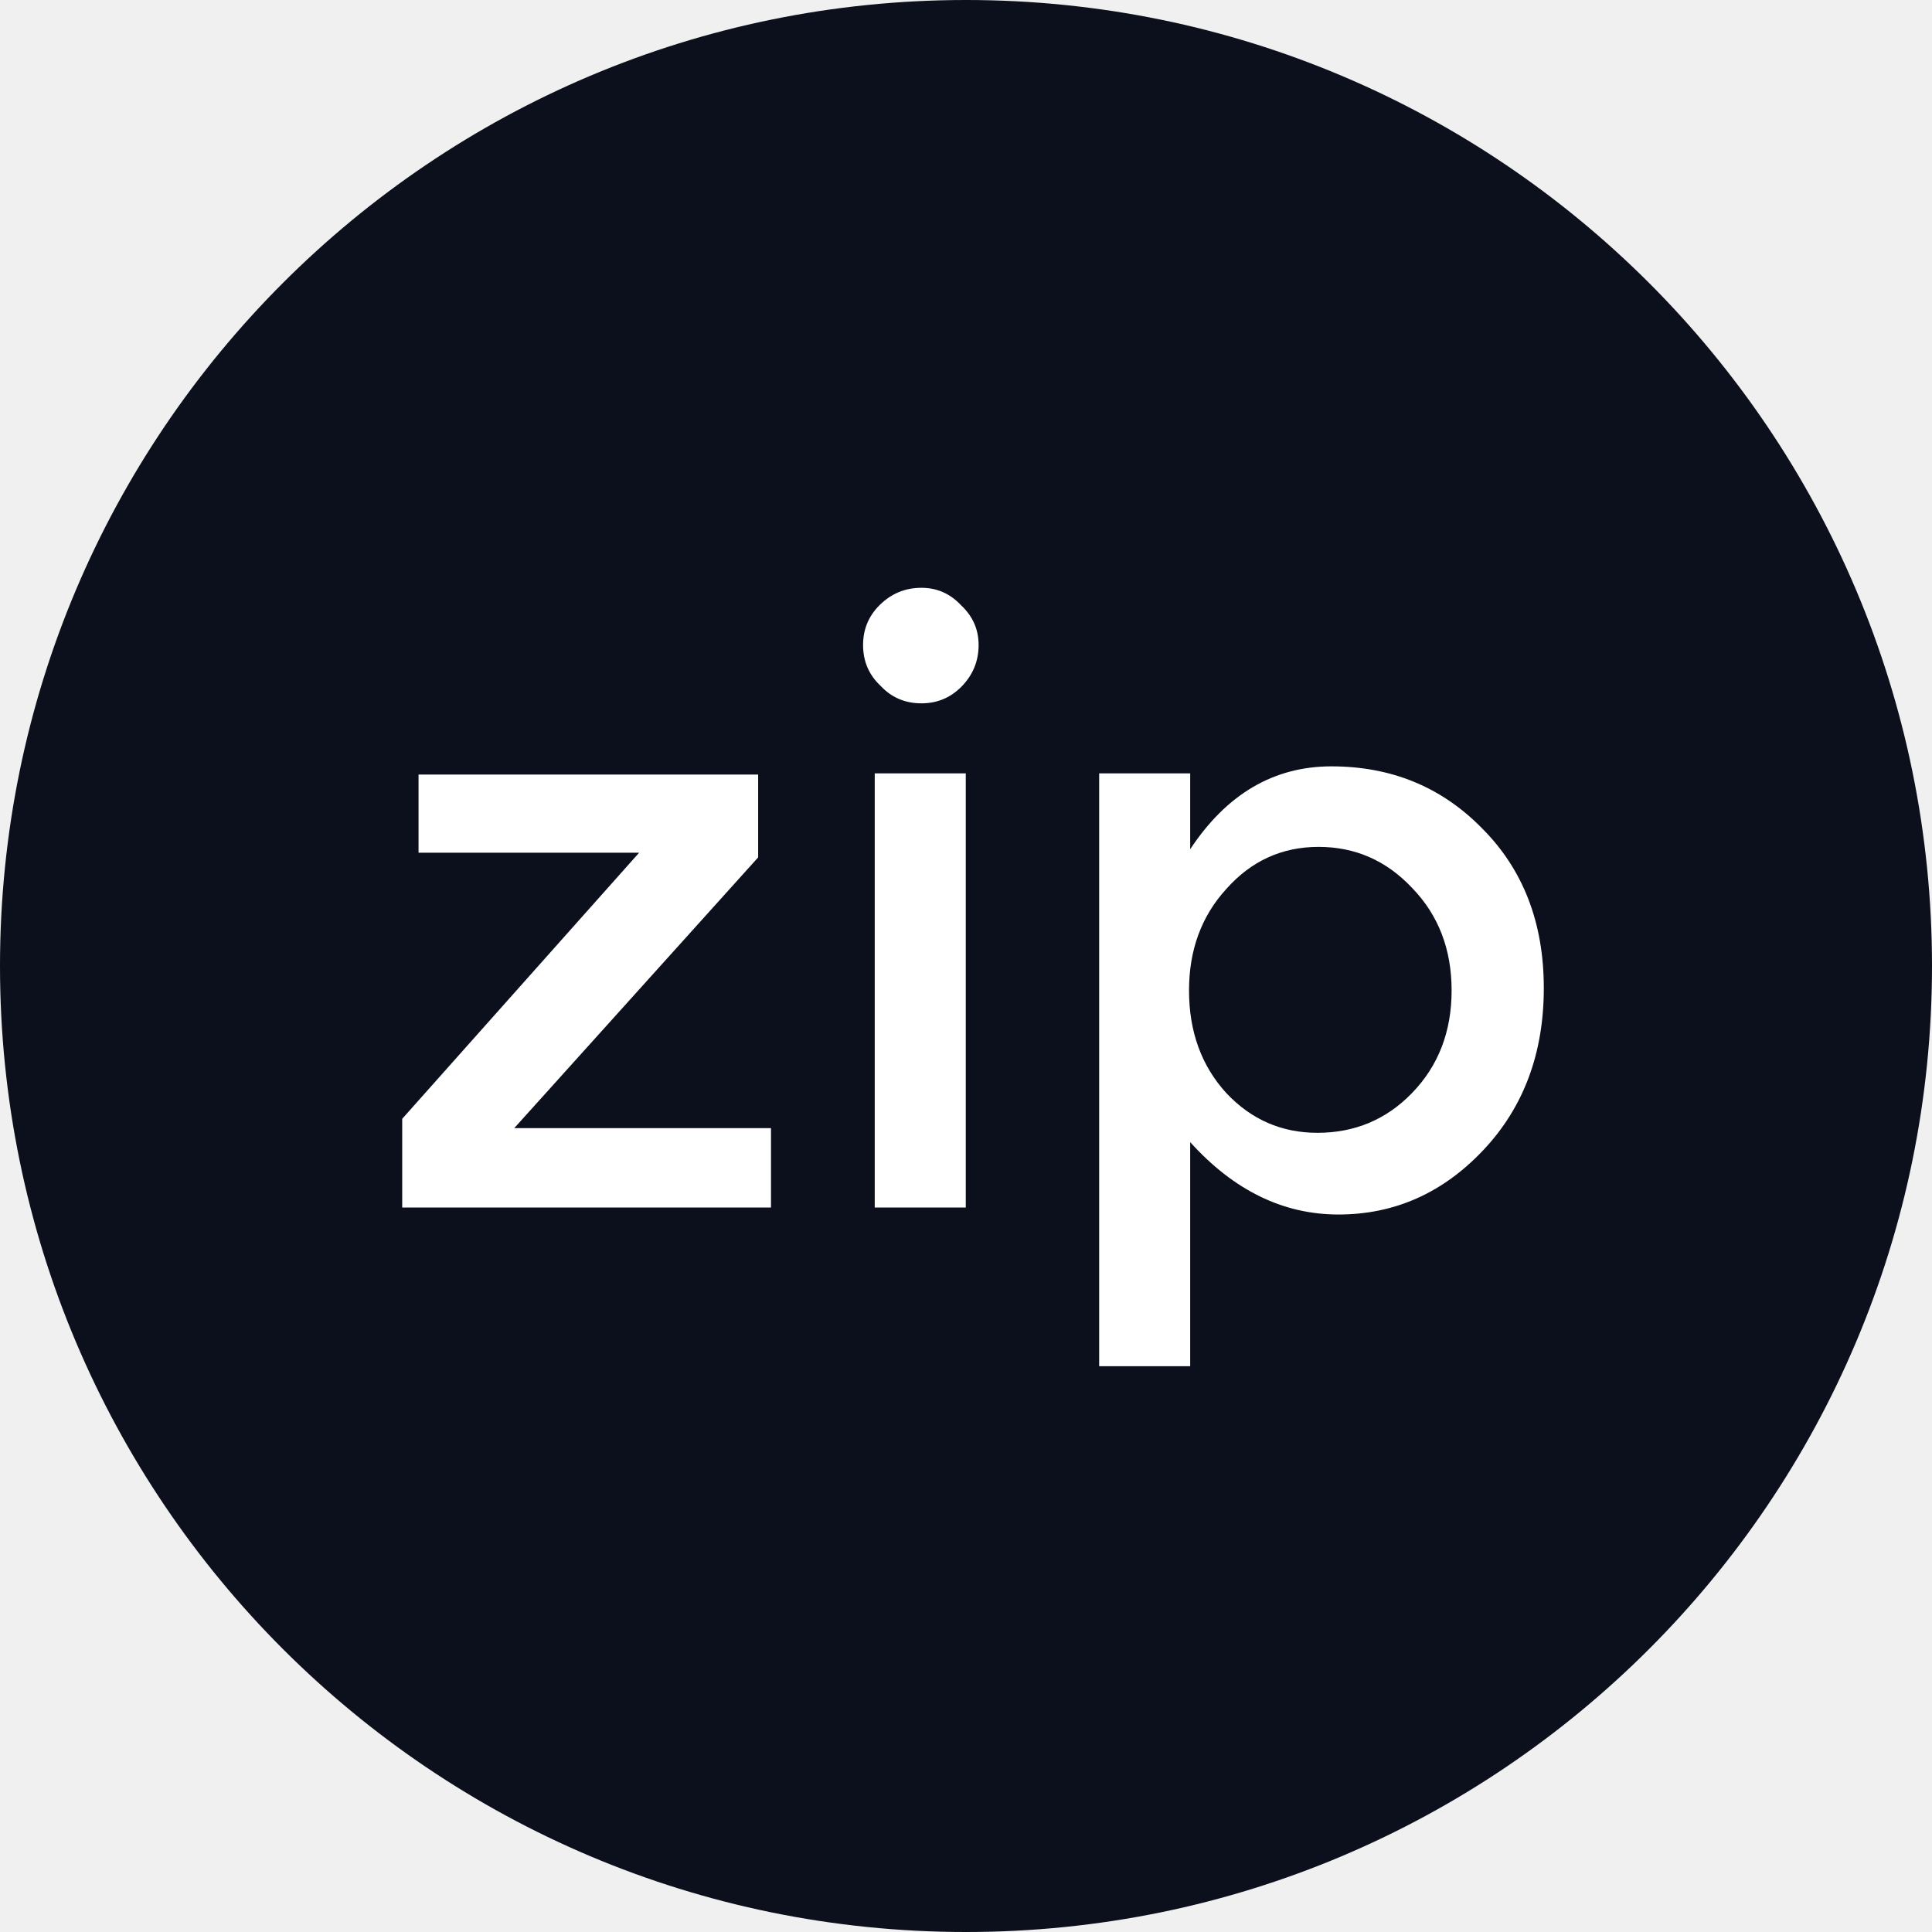
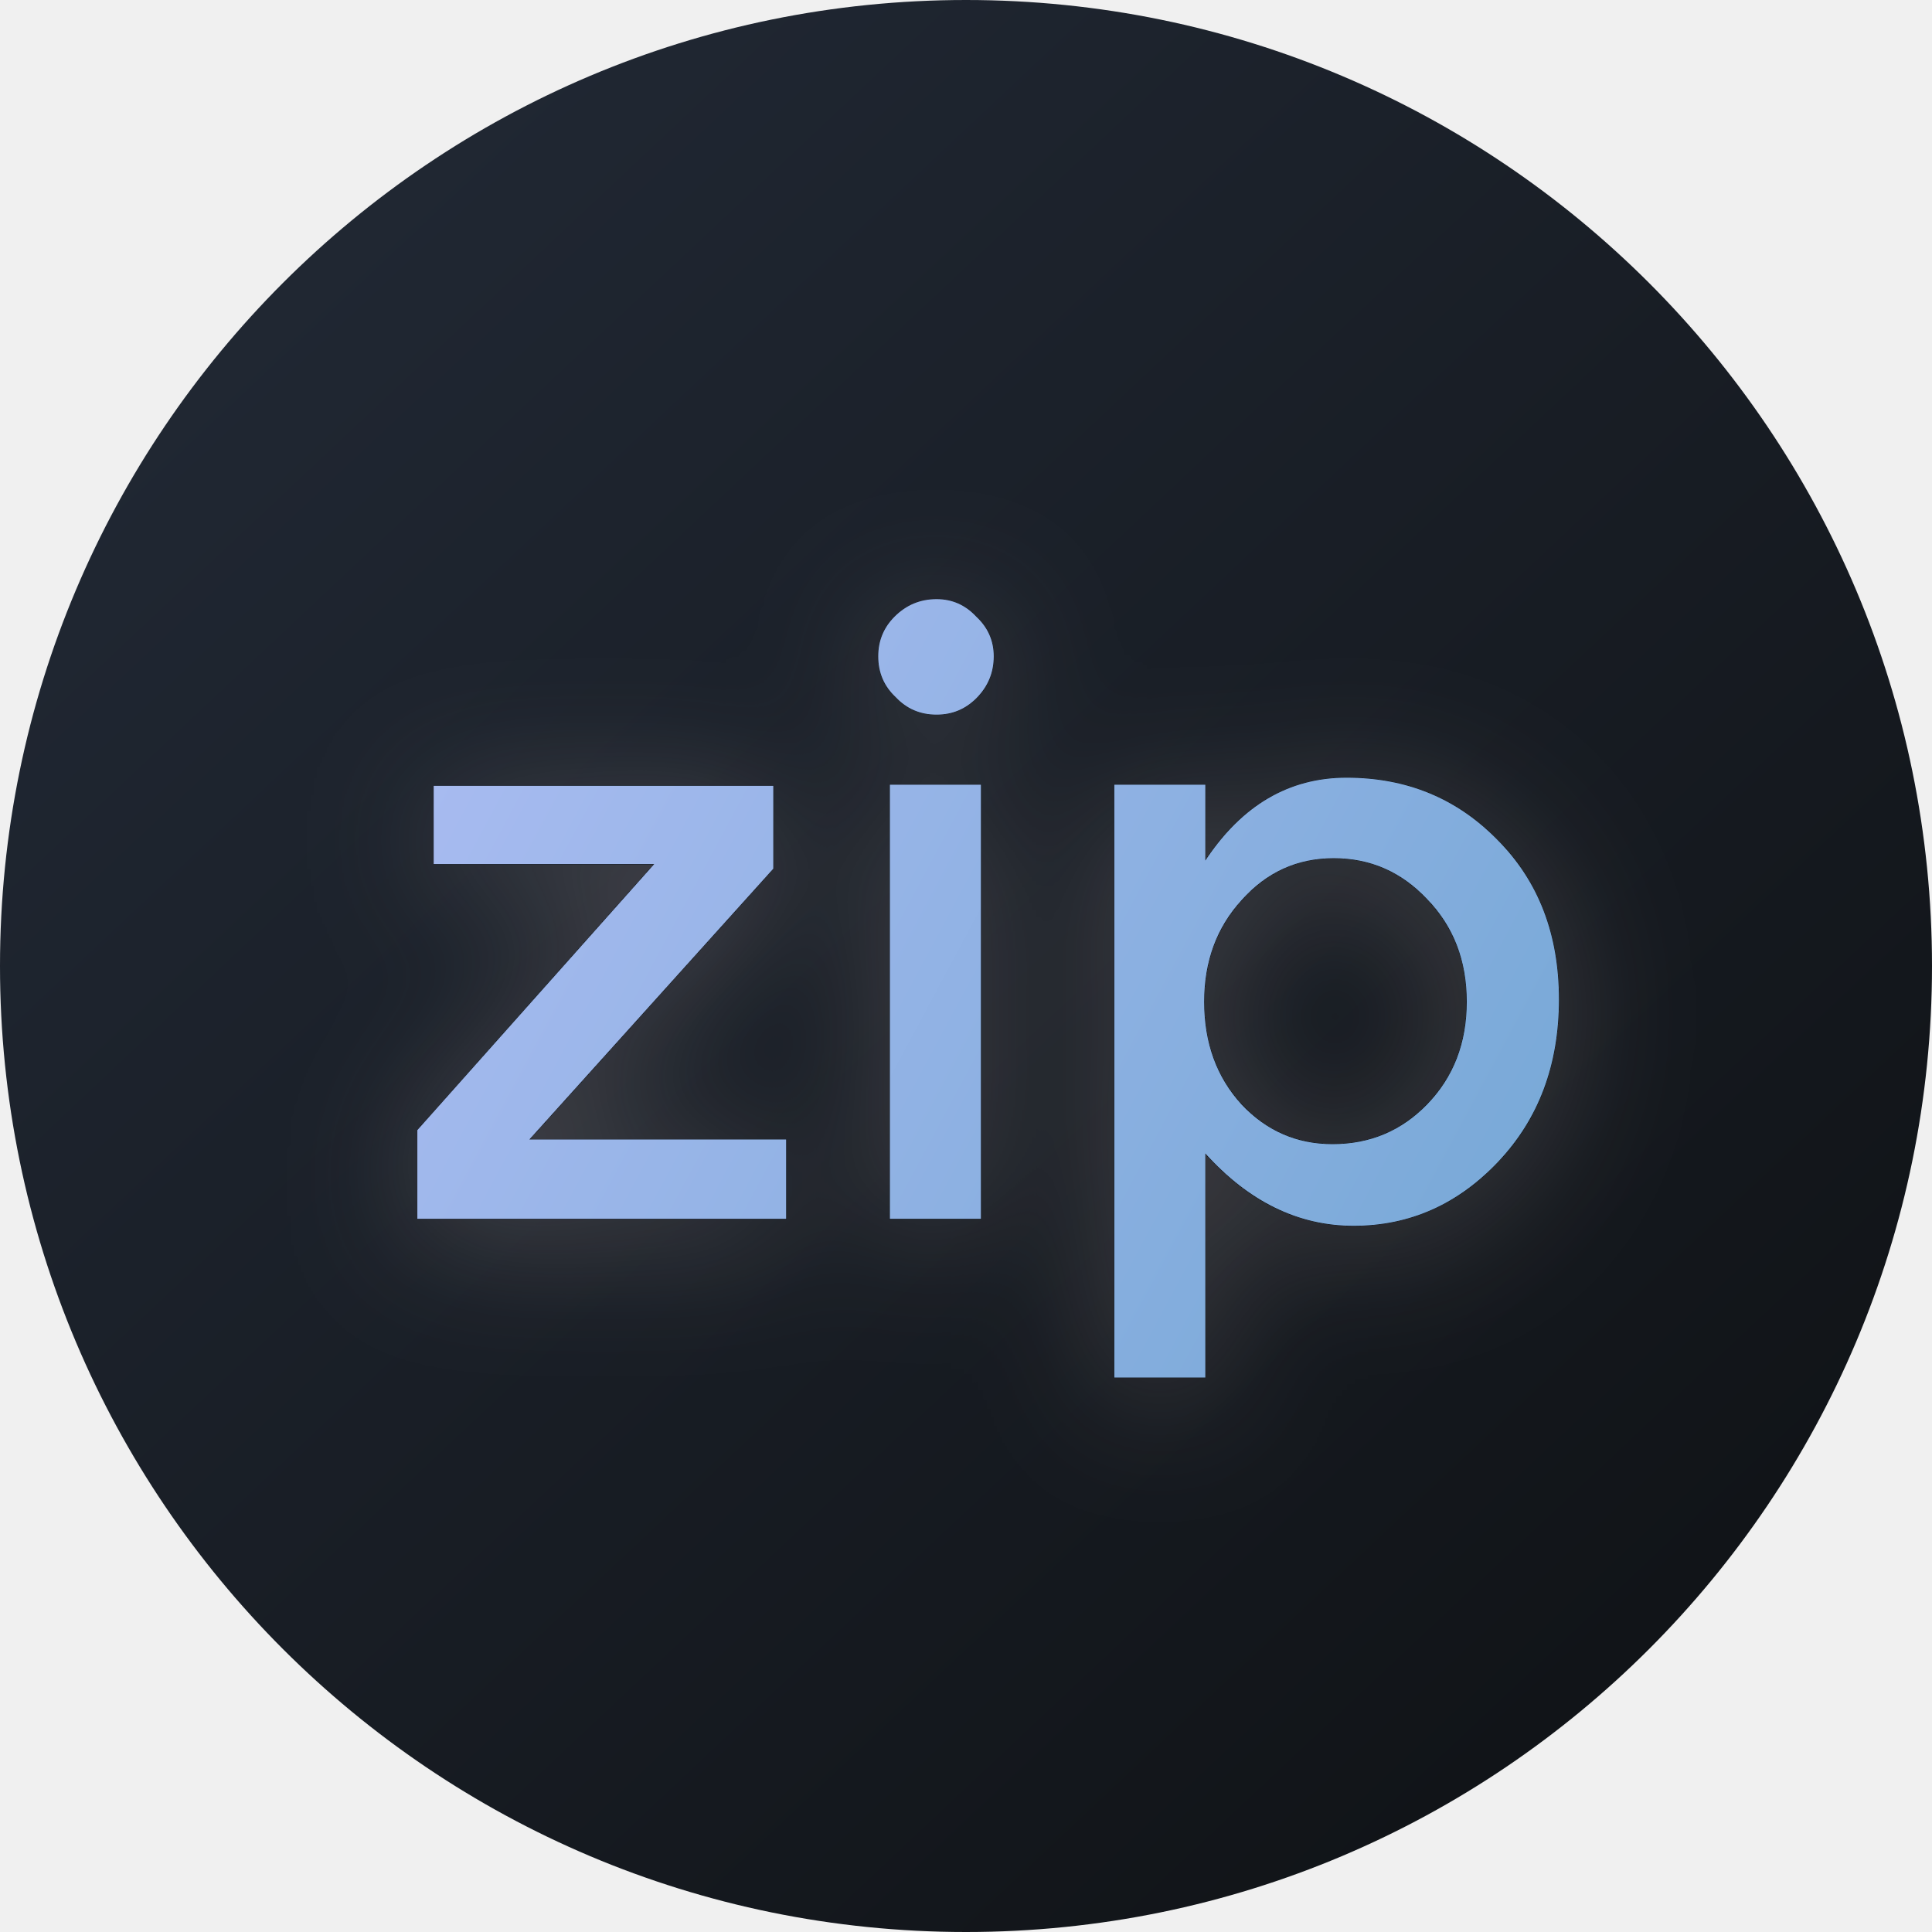
<svg xmlns="http://www.w3.org/2000/svg" width="512" height="512" viewBox="0 0 512 512" fill="none">
-   <g clip-path="url(#clip0_673_11)">
-     <path d="M512 256C512 397.385 397.385 512 256 512C114.615 512 0 397.385 0 256C0 114.615 114.615 0 256 0C397.385 0 512 114.615 512 256Z" fill="#0C101C" />
-     <path d="M110.918 225.979V205.258H200.918V227.216L136.278 298.969H204.32V320H106.588V296.495L169.371 225.979H110.918ZM255.94 320H231.816V204.948H255.94V320ZM228.724 170.928C228.724 166.804 230.167 163.299 233.053 160.412C236.146 157.32 239.858 155.773 244.188 155.773C248.311 155.773 251.816 157.32 254.703 160.412C257.796 163.299 259.342 166.804 259.342 170.928C259.342 175.258 257.796 178.969 254.703 182.062C251.816 184.948 248.311 186.392 244.188 186.392C239.858 186.392 236.249 184.845 233.363 181.753C230.27 178.866 228.724 175.258 228.724 170.928ZM409.124 261.856C409.124 279.175 403.763 293.505 393.042 304.845C382.32 316.186 369.536 321.856 354.691 321.856C340.052 321.856 326.959 315.464 315.413 302.68V362.062H291.289V204.948H315.413V225.052C325.103 210.412 337.578 203.093 352.835 203.093C368.712 203.093 382.011 208.557 392.732 219.485C403.66 230.412 409.124 244.536 409.124 261.856ZM349.124 300.206C359.021 300.206 367.371 296.701 374.176 289.691C381.186 282.474 384.691 273.402 384.691 262.474C384.691 251.546 381.186 242.474 374.176 235.258C367.371 228.041 359.124 224.433 349.433 224.433C339.743 224.433 331.598 228.144 325 235.567C318.402 242.784 315.103 251.753 315.103 262.474C315.103 273.402 318.402 282.474 325 289.691C331.598 296.701 339.64 300.206 349.124 300.206Z" fill="white" />
+   <rect width="512" height="512" rx="256" fill="url(#paint0_linear_1568_2)" />
+   <g filter="url(#filter0_d_1568_2)">
+     <path d="M114.931 228.979V208.258H204.931V230.216L140.292 301.969H208.333V323H110.601V299.495L173.385 228.979H114.931ZM259.954 323H235.83V207.948H259.954V323ZM232.737 173.928C232.737 169.804 234.181 166.299 237.067 163.412C240.16 160.32 243.871 158.773 248.201 158.773C252.325 158.773 255.83 160.32 258.717 163.412C261.809 166.299 263.356 169.804 263.356 173.928C263.356 178.258 261.809 181.969 258.717 185.062C255.83 187.948 252.325 189.392 248.201 189.392C243.871 189.392 240.263 187.845 237.376 184.753C234.284 181.866 232.737 178.258 232.737 173.928ZM413.138 264.856C413.138 282.175 407.777 296.505 397.055 307.845C386.334 319.186 373.55 324.856 358.705 324.856C344.066 324.856 330.973 318.464 319.426 305.68V365.062H295.303V207.948H319.426V228.052C329.117 213.412 341.591 206.093 356.849 206.093C372.725 206.093 386.024 211.557 396.746 222.485C407.674 233.412 413.138 247.536 413.138 264.856ZM353.138 303.206C363.035 303.206 371.385 299.701 378.189 292.691C385.2 285.474 388.705 276.402 388.705 265.474C388.705 254.546 385.2 245.474 378.189 238.258C371.385 231.041 363.138 227.433 353.447 227.433C343.756 227.433 335.612 231.144 329.014 238.567C322.416 245.784 319.117 254.753 319.117 265.474C319.117 276.402 322.416 285.474 329.014 292.691C335.612 299.701 343.653 303.206 353.138 303.206Z" fill="url(#paint1_linear_1568_2)" />
  </g>
  <defs>
-     <clipPath id="clip0_673_11">
-       <rect width="512" height="512" fill="white" />
-     </clipPath>
+     <filter id="filter0_d_1568_2" x="74.602" y="126.773" width="374.536" height="278.289" filterUnits="userSpaceOnUse" color-interpolation-filters="sRGB">
+       <feFlood flood-opacity="0" result="BackgroundImageFix" />
+       <feColorMatrix in="SourceAlpha" type="matrix" values="0 0 0 0 0 0 0 0 0 0 0 0 0 0 0 0 0 0 127 0" result="hardAlpha" />
+       <feOffset dy="4" />
+       <feGaussianBlur stdDeviation="18" />
+       <feComposite in2="hardAlpha" operator="out" />
+       <feColorMatrix type="matrix" values="0 0 0 0 0.838 0 0 0 0 0.778 0 0 0 0 0.778 0 0 0 0.24 0" />
+       <feBlend mode="normal" in2="BackgroundImageFix" result="effect1_dropShadow_1568_2" />
+       <feBlend mode="normal" in="SourceGraphic" in2="effect1_dropShadow_1568_2" result="shape" />
+     </filter>
+     <linearGradient id="paint0_linear_1568_2" x1="0" y1="0" x2="512" y2="544.5" gradientUnits="userSpaceOnUse">
+       <stop stop-color="#232B38" />
+       <stop offset="1" stop-color="#0D0F11" />
+     </linearGradient>
+     <linearGradient id="paint1_linear_1568_2" x1="101.001" y1="150.498" x2="423.003" y2="322.996" gradientUnits="userSpaceOnUse">
+       <stop stop-color="#ADBDF3" />
+       <stop offset="1" stop-color="#76A8D6" />
+     </linearGradient>
  </defs>
</svg>
